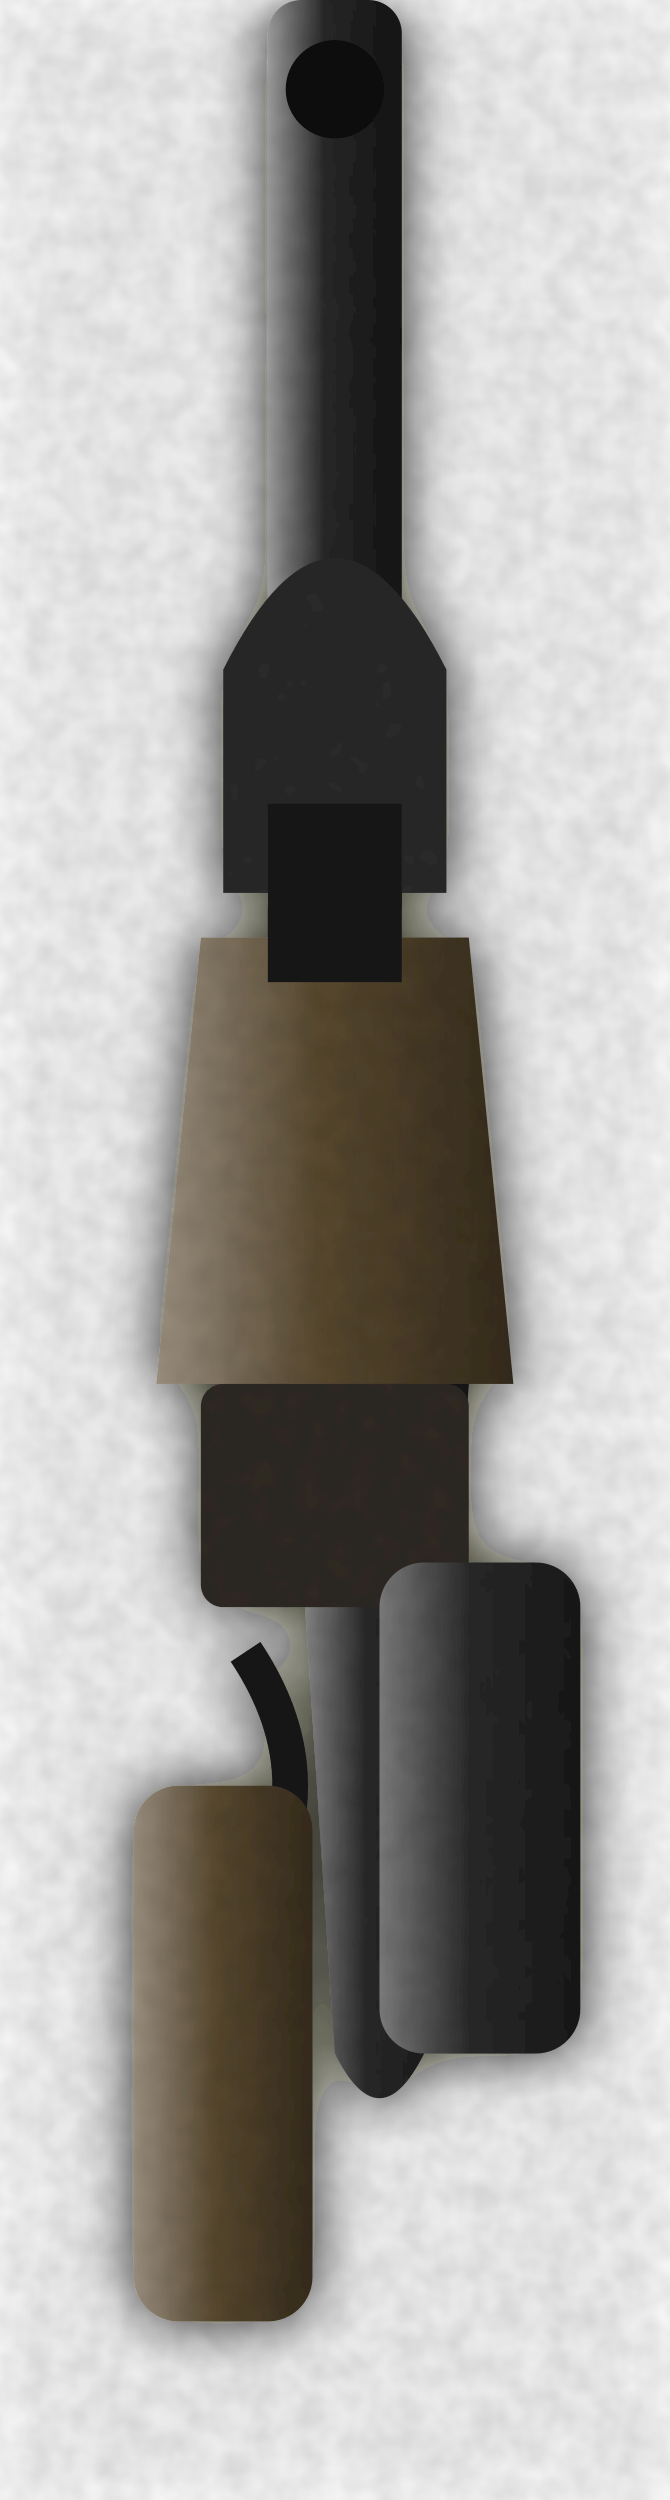
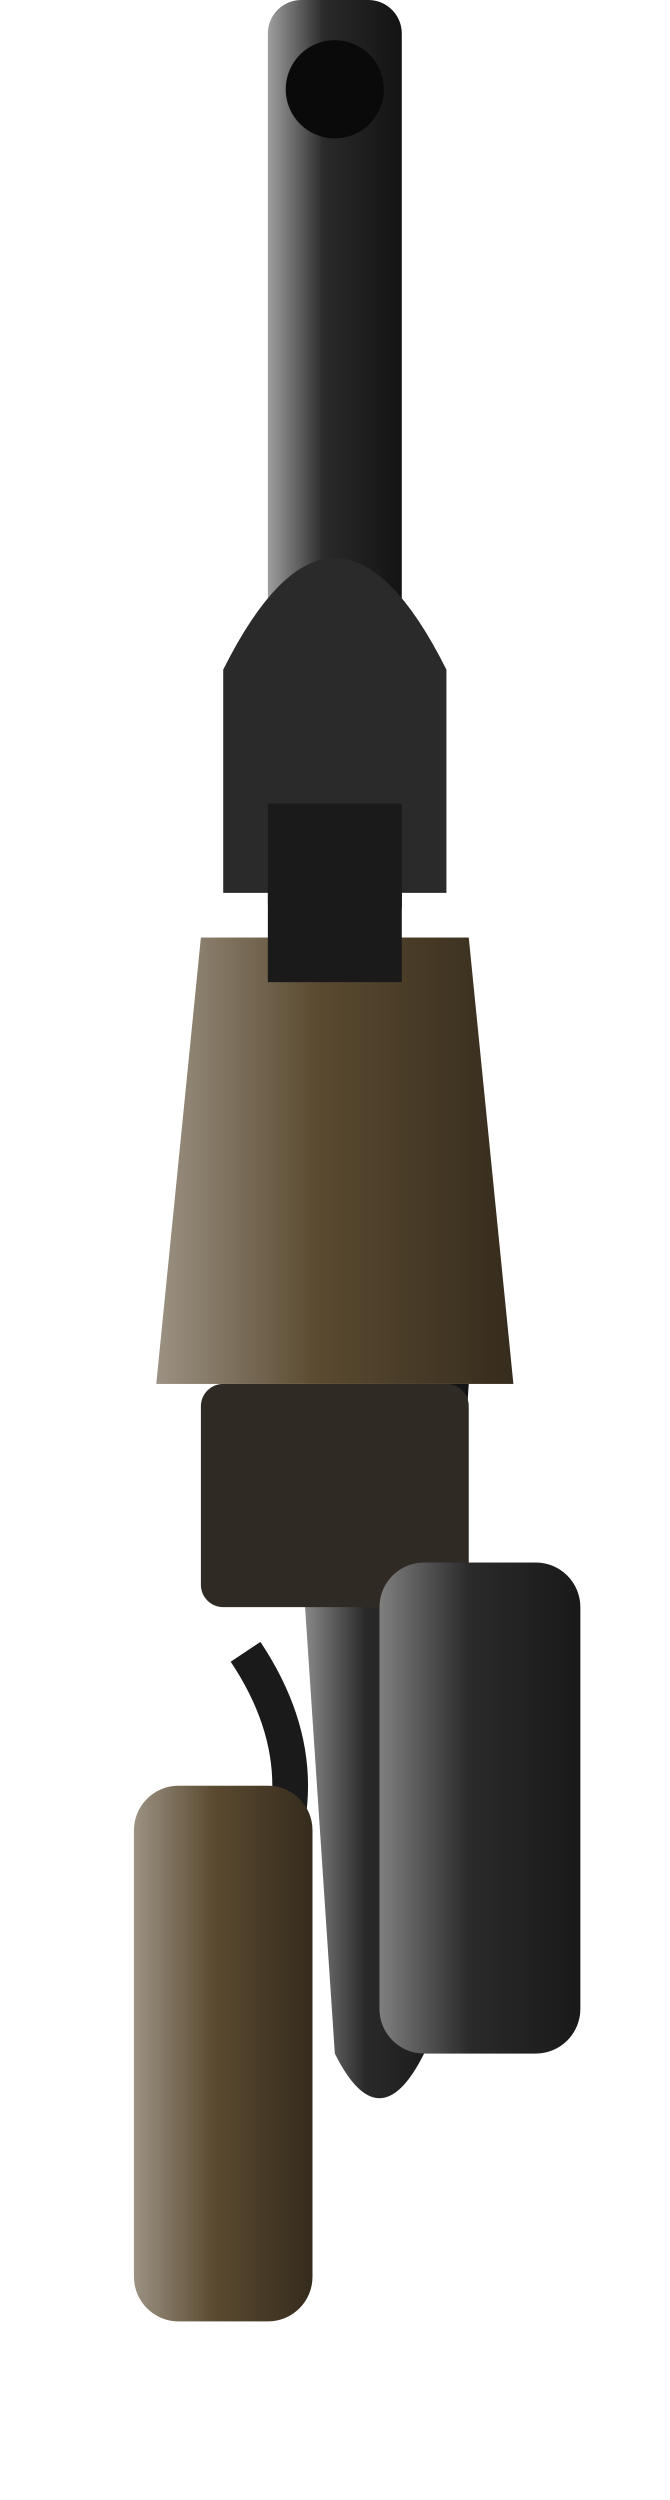
<svg xmlns="http://www.w3.org/2000/svg" viewBox="0 0 30 112">
  <defs>
-     <filter id="fxOutline" x="-40%" y="-40%" width="180%" height="180%">
-       <feTurbulence type="fractalNoise" baseFrequency="0.85" numOctaves="2" seed="7" result="fxn" />
-       <feDisplacementMap in="SourceGraphic" in2="fxn" scale="2.6" xChannelSelector="R" yChannelSelector="G" result="fxrough" />
-       <feDropShadow in="fxrough" dx="0" dy="0" stdDeviation="1.3" flood-color="#0c0804" flood-opacity="0.85" />
-     </filter>
    <filter id="fxBlur" x="-60%" y="-60%" width="220%" height="220%">
      <feGaussianBlur stdDeviation="1.6" />
    </filter>
    <linearGradient id="bl" x1="0%" y1="0%" x2="100%" y2="0%">
      <stop offset="0%" stop-color="#9f9f9f" />
      <stop offset="42%" stop-color="#2a2a2a" />
      <stop offset="100%" stop-color="#131313" />
    </linearGradient>
    <linearGradient id="stock" x1="0%" y1="0%" x2="100%" y2="0%">
      <stop offset="0%" stop-color="#9c9283" />
      <stop offset="45%" stop-color="#5a4a30" />
      <stop offset="100%" stop-color="#362c1d" />
    </linearGradient>
    <linearGradient id="grip" x1="0%" y1="0%" x2="100%" y2="0%">
      <stop offset="0%" stop-color="#7f7f7f" />
      <stop offset="45%" stop-color="#2a2a2a" />
      <stop offset="100%" stop-color="#191919" />
    </linearGradient>
-     <filter id="fxGrain" x="0" y="0" width="100%" height="100%">
-       <feTurbulence type="fractalNoise" baseFrequency="0.9" numOctaves="2" seed="3" result="n" />
-       <feColorMatrix in="n" type="matrix" values="0 0 0 0 0  0 0 0 0 0  0 0 0 0 0  0.9 0 0 0 0" />
-     </filter>
  </defs>
-   <g filter="url(#fxOutline)">
-     <rect x="12" y="0" width="6" height="42" rx="1.5" fill="url(#bl)" />
-     <circle cx="15" cy="4" r="2.2" fill="#0a0a0a" />
-     <path d="M9 42 L21 42 L23 62 L7 62 Z" fill="url(#stock)" />
-     <path d="M10 30 Q15 20 20 30 L20 40 L10 40 Z" fill="#2a2a2a" />
-     <rect x="12" y="36" width="6" height="8" fill="#1a1a1a" />
-     <path d="M13 62 L21 62 L19 92 Q17 96 15 92 Z" fill="url(#bl)" />
-     <rect x="9 " y="62" width="12" height="10" rx="1" fill="#2f2a24" />
-     <rect x="17" y="70" width="9" height="22" rx="2" fill="url(#grip)" />
-     <path d="M11 74 Q15 80 11 86" stroke="#1a1a1a" stroke-width="1.6" fill="none" />
-     <rect x="6" y="80" width="8" height="24" rx="2" fill="url(#stock)" />
-     <rect x="0" y="0" width="30" height="112" filter="url(#fxGrain)" opacity="0.14" style="mix-blend-mode:overlay" pointer-events="none" />
-   </g>
+   <rect x="12" y="0" width="6" height="42" rx="1.5" fill="url(#bl)" />
+   <circle cx="15" cy="4" r="2.2" fill="#0a0a0a" />
+   <path d="M9 42 L21 42 L23 62 L7 62 Z" fill="url(#stock)" />
+   <path d="M10 30 Q15 20 20 30 L20 40 L10 40 Z" fill="#2a2a2a" />
+   <rect x="12" y="36" width="6" height="8" fill="#1a1a1a" />
+   <path d="M13 62 L21 62 L19 92 Q17 96 15 92 Z" fill="url(#bl)" />
+   <rect x="9 " y="62" width="12" height="10" rx="1" fill="#2f2a24" />
+   <rect x="17" y="70" width="9" height="22" rx="2" fill="url(#grip)" />
+   <path d="M11 74 Q15 80 11 86" stroke="#1a1a1a" stroke-width="1.6" fill="none" />
+   <rect x="6" y="80" width="8" height="24" rx="2" fill="url(#stock)" />
</svg>
